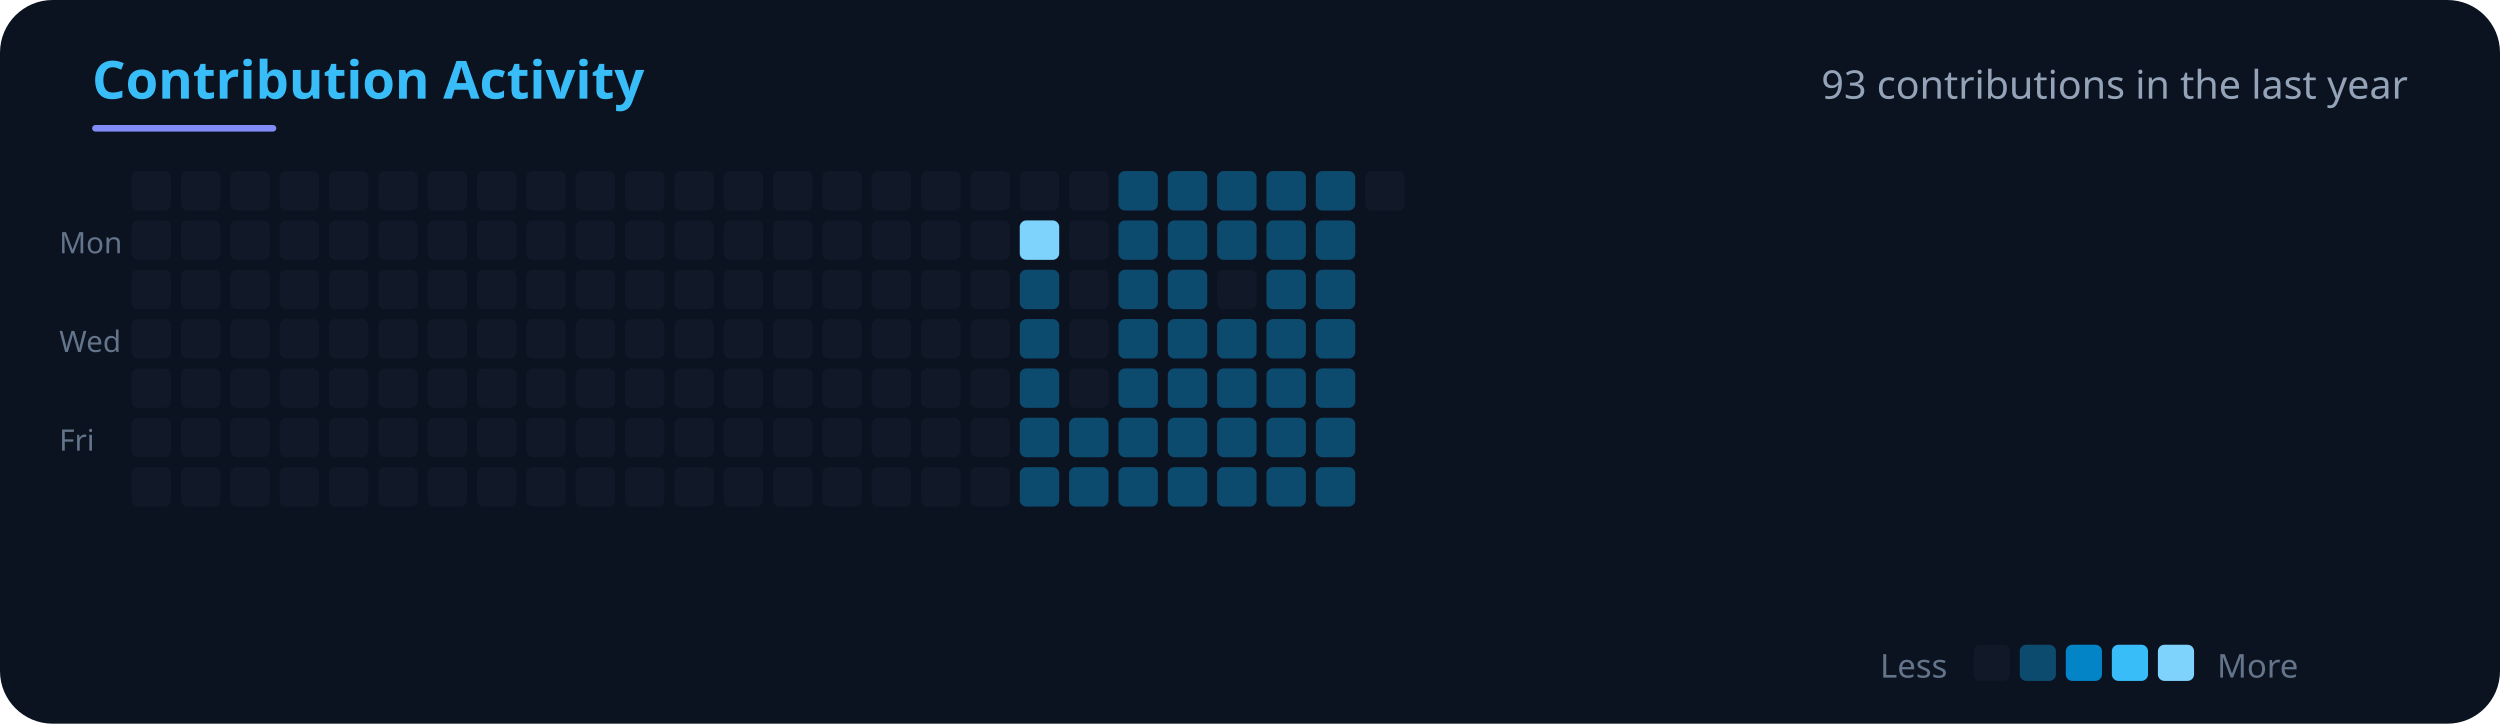
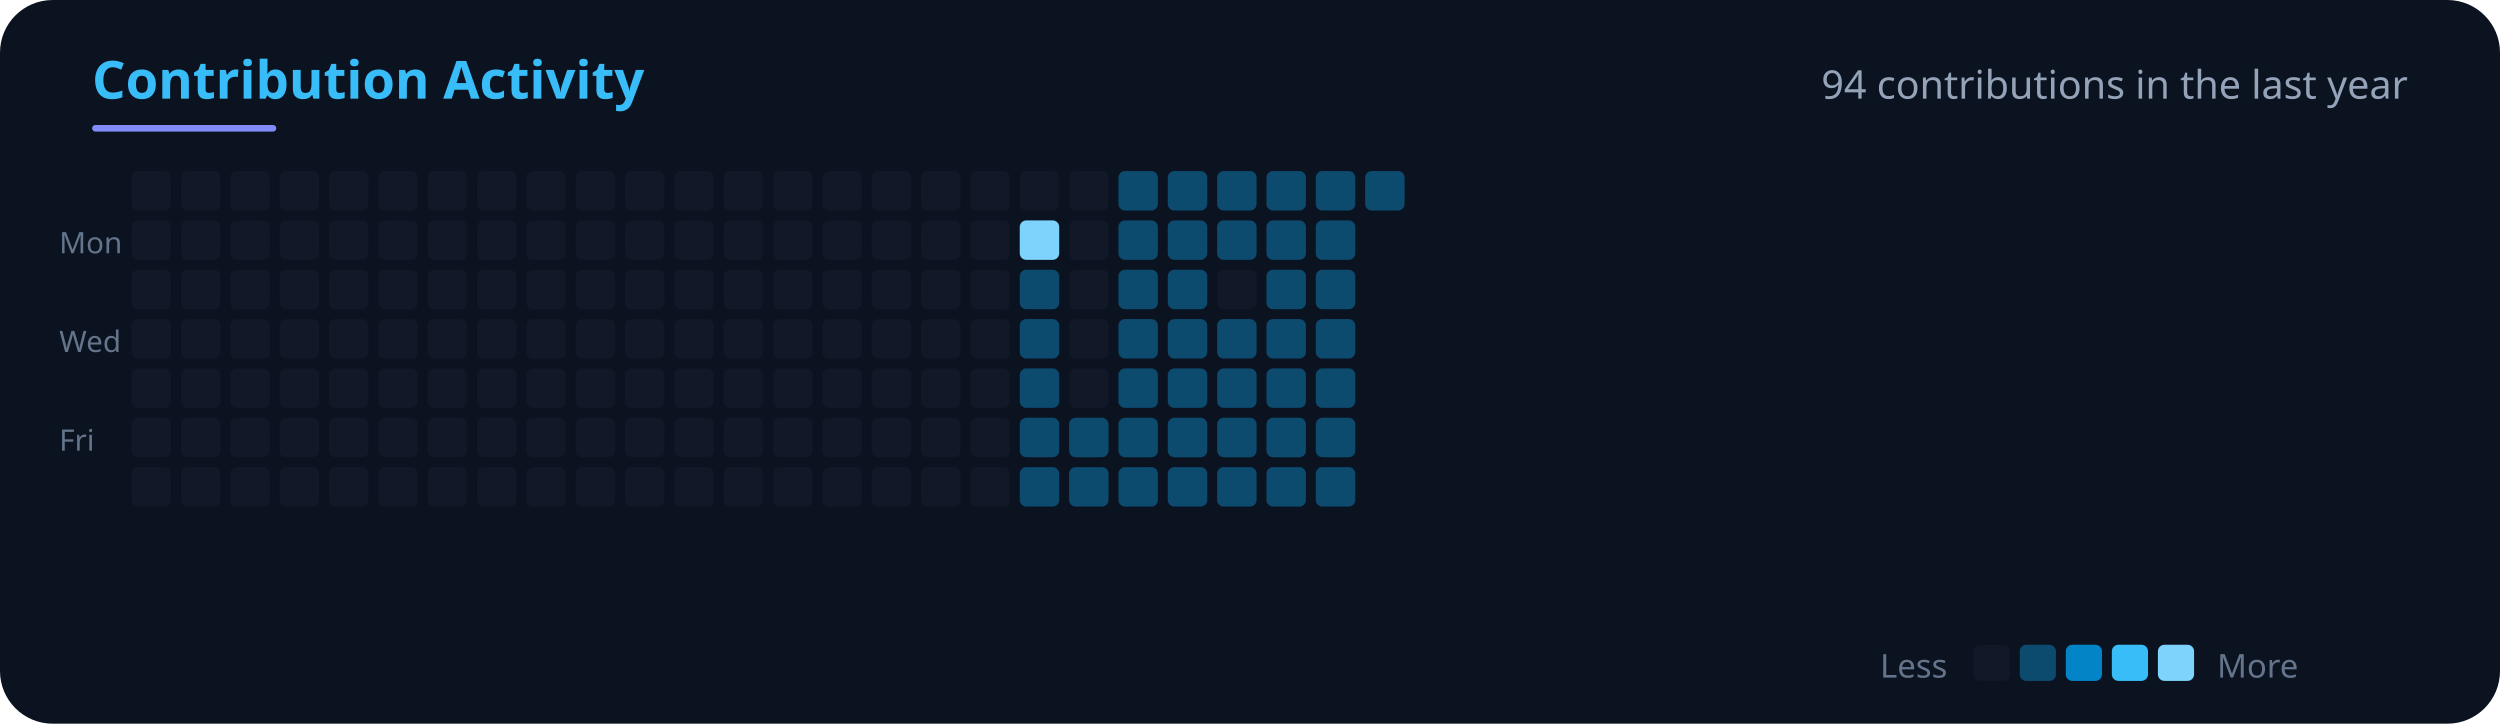
<svg xmlns="http://www.w3.org/2000/svg" width="760" height="220" viewBox="0 0 760 220" role="img">
  <rect width="100%" height="100%" rx="16" fill="#0B1220" />
  <text x="28" y="30" fill="#38BDF8" font-family="Segoe UI, Ubuntu, sans-serif" font-size="16" font-weight="700">Contribution Activity</text>
-   <text x="732" y="30" text-anchor="end" fill="#94A3B8" font-family="Segoe UI, Ubuntu, sans-serif" font-size="12">93 contributions in the last year</text>
+   <text x="732" y="30" text-anchor="end" fill="#94A3B8" font-family="Segoe UI, Ubuntu, sans-serif" font-size="12">94 contributions in the last year</text>
  <rect x="28" y="38" width="56" height="2" rx="1" fill="#818CF8" />
  <text x="18" y="77" fill="#64748B" font-family="Segoe UI, Ubuntu, sans-serif" font-size="9">Mon</text>
  <text x="18" y="107" fill="#64748B" font-family="Segoe UI, Ubuntu, sans-serif" font-size="9">Wed</text>
  <text x="18" y="137" fill="#64748B" font-family="Segoe UI, Ubuntu, sans-serif" font-size="9">Fri</text>
  <rect x="40" y="52" width="12" height="12" rx="2" fill="#111827" />
  <rect x="40" y="67" width="12" height="12" rx="2" fill="#111827" />
  <rect x="40" y="82" width="12" height="12" rx="2" fill="#111827" />
  <rect x="40" y="97" width="12" height="12" rx="2" fill="#111827" />
  <rect x="40" y="112" width="12" height="12" rx="2" fill="#111827" />
  <rect x="40" y="127" width="12" height="12" rx="2" fill="#111827" />
  <rect x="40" y="142" width="12" height="12" rx="2" fill="#111827" />
  <rect x="55" y="52" width="12" height="12" rx="2" fill="#111827" />
  <rect x="55" y="67" width="12" height="12" rx="2" fill="#111827" />
  <rect x="55" y="82" width="12" height="12" rx="2" fill="#111827" />
  <rect x="55" y="97" width="12" height="12" rx="2" fill="#111827" />
  <rect x="55" y="112" width="12" height="12" rx="2" fill="#111827" />
  <rect x="55" y="127" width="12" height="12" rx="2" fill="#111827" />
  <rect x="55" y="142" width="12" height="12" rx="2" fill="#111827" />
  <rect x="70" y="52" width="12" height="12" rx="2" fill="#111827" />
  <rect x="70" y="67" width="12" height="12" rx="2" fill="#111827" />
  <rect x="70" y="82" width="12" height="12" rx="2" fill="#111827" />
  <rect x="70" y="97" width="12" height="12" rx="2" fill="#111827" />
  <rect x="70" y="112" width="12" height="12" rx="2" fill="#111827" />
  <rect x="70" y="127" width="12" height="12" rx="2" fill="#111827" />
  <rect x="70" y="142" width="12" height="12" rx="2" fill="#111827" />
  <rect x="85" y="52" width="12" height="12" rx="2" fill="#111827" />
  <rect x="85" y="67" width="12" height="12" rx="2" fill="#111827" />
  <rect x="85" y="82" width="12" height="12" rx="2" fill="#111827" />
  <rect x="85" y="97" width="12" height="12" rx="2" fill="#111827" />
  <rect x="85" y="112" width="12" height="12" rx="2" fill="#111827" />
  <rect x="85" y="127" width="12" height="12" rx="2" fill="#111827" />
  <rect x="85" y="142" width="12" height="12" rx="2" fill="#111827" />
  <rect x="100" y="52" width="12" height="12" rx="2" fill="#111827" />
  <rect x="100" y="67" width="12" height="12" rx="2" fill="#111827" />
  <rect x="100" y="82" width="12" height="12" rx="2" fill="#111827" />
  <rect x="100" y="97" width="12" height="12" rx="2" fill="#111827" />
  <rect x="100" y="112" width="12" height="12" rx="2" fill="#111827" />
  <rect x="100" y="127" width="12" height="12" rx="2" fill="#111827" />
  <rect x="100" y="142" width="12" height="12" rx="2" fill="#111827" />
  <rect x="115" y="52" width="12" height="12" rx="2" fill="#111827" />
  <rect x="115" y="67" width="12" height="12" rx="2" fill="#111827" />
  <rect x="115" y="82" width="12" height="12" rx="2" fill="#111827" />
  <rect x="115" y="97" width="12" height="12" rx="2" fill="#111827" />
  <rect x="115" y="112" width="12" height="12" rx="2" fill="#111827" />
  <rect x="115" y="127" width="12" height="12" rx="2" fill="#111827" />
  <rect x="115" y="142" width="12" height="12" rx="2" fill="#111827" />
  <rect x="130" y="52" width="12" height="12" rx="2" fill="#111827" />
  <rect x="130" y="67" width="12" height="12" rx="2" fill="#111827" />
  <rect x="130" y="82" width="12" height="12" rx="2" fill="#111827" />
  <rect x="130" y="97" width="12" height="12" rx="2" fill="#111827" />
  <rect x="130" y="112" width="12" height="12" rx="2" fill="#111827" />
  <rect x="130" y="127" width="12" height="12" rx="2" fill="#111827" />
  <rect x="130" y="142" width="12" height="12" rx="2" fill="#111827" />
  <rect x="145" y="52" width="12" height="12" rx="2" fill="#111827" />
  <rect x="145" y="67" width="12" height="12" rx="2" fill="#111827" />
  <rect x="145" y="82" width="12" height="12" rx="2" fill="#111827" />
  <rect x="145" y="97" width="12" height="12" rx="2" fill="#111827" />
  <rect x="145" y="112" width="12" height="12" rx="2" fill="#111827" />
  <rect x="145" y="127" width="12" height="12" rx="2" fill="#111827" />
  <rect x="145" y="142" width="12" height="12" rx="2" fill="#111827" />
  <rect x="160" y="52" width="12" height="12" rx="2" fill="#111827" />
  <rect x="160" y="67" width="12" height="12" rx="2" fill="#111827" />
  <rect x="160" y="82" width="12" height="12" rx="2" fill="#111827" />
  <rect x="160" y="97" width="12" height="12" rx="2" fill="#111827" />
  <rect x="160" y="112" width="12" height="12" rx="2" fill="#111827" />
  <rect x="160" y="127" width="12" height="12" rx="2" fill="#111827" />
  <rect x="160" y="142" width="12" height="12" rx="2" fill="#111827" />
  <rect x="175" y="52" width="12" height="12" rx="2" fill="#111827" />
  <rect x="175" y="67" width="12" height="12" rx="2" fill="#111827" />
  <rect x="175" y="82" width="12" height="12" rx="2" fill="#111827" />
  <rect x="175" y="97" width="12" height="12" rx="2" fill="#111827" />
  <rect x="175" y="112" width="12" height="12" rx="2" fill="#111827" />
  <rect x="175" y="127" width="12" height="12" rx="2" fill="#111827" />
  <rect x="175" y="142" width="12" height="12" rx="2" fill="#111827" />
  <rect x="190" y="52" width="12" height="12" rx="2" fill="#111827" />
  <rect x="190" y="67" width="12" height="12" rx="2" fill="#111827" />
  <rect x="190" y="82" width="12" height="12" rx="2" fill="#111827" />
  <rect x="190" y="97" width="12" height="12" rx="2" fill="#111827" />
  <rect x="190" y="112" width="12" height="12" rx="2" fill="#111827" />
  <rect x="190" y="127" width="12" height="12" rx="2" fill="#111827" />
  <rect x="190" y="142" width="12" height="12" rx="2" fill="#111827" />
  <rect x="205" y="52" width="12" height="12" rx="2" fill="#111827" />
  <rect x="205" y="67" width="12" height="12" rx="2" fill="#111827" />
  <rect x="205" y="82" width="12" height="12" rx="2" fill="#111827" />
  <rect x="205" y="97" width="12" height="12" rx="2" fill="#111827" />
  <rect x="205" y="112" width="12" height="12" rx="2" fill="#111827" />
  <rect x="205" y="127" width="12" height="12" rx="2" fill="#111827" />
  <rect x="205" y="142" width="12" height="12" rx="2" fill="#111827" />
  <rect x="220" y="52" width="12" height="12" rx="2" fill="#111827" />
  <rect x="220" y="67" width="12" height="12" rx="2" fill="#111827" />
  <rect x="220" y="82" width="12" height="12" rx="2" fill="#111827" />
  <rect x="220" y="97" width="12" height="12" rx="2" fill="#111827" />
  <rect x="220" y="112" width="12" height="12" rx="2" fill="#111827" />
  <rect x="220" y="127" width="12" height="12" rx="2" fill="#111827" />
  <rect x="220" y="142" width="12" height="12" rx="2" fill="#111827" />
  <rect x="235" y="52" width="12" height="12" rx="2" fill="#111827" />
  <rect x="235" y="67" width="12" height="12" rx="2" fill="#111827" />
  <rect x="235" y="82" width="12" height="12" rx="2" fill="#111827" />
  <rect x="235" y="97" width="12" height="12" rx="2" fill="#111827" />
  <rect x="235" y="112" width="12" height="12" rx="2" fill="#111827" />
  <rect x="235" y="127" width="12" height="12" rx="2" fill="#111827" />
  <rect x="235" y="142" width="12" height="12" rx="2" fill="#111827" />
  <rect x="250" y="52" width="12" height="12" rx="2" fill="#111827" />
  <rect x="250" y="67" width="12" height="12" rx="2" fill="#111827" />
  <rect x="250" y="82" width="12" height="12" rx="2" fill="#111827" />
  <rect x="250" y="97" width="12" height="12" rx="2" fill="#111827" />
  <rect x="250" y="112" width="12" height="12" rx="2" fill="#111827" />
  <rect x="250" y="127" width="12" height="12" rx="2" fill="#111827" />
  <rect x="250" y="142" width="12" height="12" rx="2" fill="#111827" />
  <rect x="265" y="52" width="12" height="12" rx="2" fill="#111827" />
  <rect x="265" y="67" width="12" height="12" rx="2" fill="#111827" />
  <rect x="265" y="82" width="12" height="12" rx="2" fill="#111827" />
  <rect x="265" y="97" width="12" height="12" rx="2" fill="#111827" />
  <rect x="265" y="112" width="12" height="12" rx="2" fill="#111827" />
  <rect x="265" y="127" width="12" height="12" rx="2" fill="#111827" />
  <rect x="265" y="142" width="12" height="12" rx="2" fill="#111827" />
  <rect x="280" y="52" width="12" height="12" rx="2" fill="#111827" />
  <rect x="280" y="67" width="12" height="12" rx="2" fill="#111827" />
  <rect x="280" y="82" width="12" height="12" rx="2" fill="#111827" />
  <rect x="280" y="97" width="12" height="12" rx="2" fill="#111827" />
  <rect x="280" y="112" width="12" height="12" rx="2" fill="#111827" />
  <rect x="280" y="127" width="12" height="12" rx="2" fill="#111827" />
  <rect x="280" y="142" width="12" height="12" rx="2" fill="#111827" />
  <rect x="295" y="52" width="12" height="12" rx="2" fill="#111827" />
  <rect x="295" y="67" width="12" height="12" rx="2" fill="#111827" />
  <rect x="295" y="82" width="12" height="12" rx="2" fill="#111827" />
  <rect x="295" y="97" width="12" height="12" rx="2" fill="#111827" />
  <rect x="295" y="112" width="12" height="12" rx="2" fill="#111827" />
  <rect x="295" y="127" width="12" height="12" rx="2" fill="#111827" />
  <rect x="295" y="142" width="12" height="12" rx="2" fill="#111827" />
  <rect x="310" y="52" width="12" height="12" rx="2" fill="#111827" />
  <rect x="310" y="67" width="12" height="12" rx="2" fill="#7DD3FC" />
  <rect x="310" y="82" width="12" height="12" rx="2" fill="#0C4A6E" />
  <rect x="310" y="97" width="12" height="12" rx="2" fill="#0C4A6E" />
  <rect x="310" y="112" width="12" height="12" rx="2" fill="#0C4A6E" />
  <rect x="310" y="127" width="12" height="12" rx="2" fill="#0C4A6E" />
  <rect x="310" y="142" width="12" height="12" rx="2" fill="#0C4A6E" />
  <rect x="325" y="52" width="12" height="12" rx="2" fill="#111827" />
  <rect x="325" y="67" width="12" height="12" rx="2" fill="#111827" />
  <rect x="325" y="82" width="12" height="12" rx="2" fill="#111827" />
  <rect x="325" y="97" width="12" height="12" rx="2" fill="#111827" />
  <rect x="325" y="112" width="12" height="12" rx="2" fill="#111827" />
  <rect x="325" y="127" width="12" height="12" rx="2" fill="#0C4A6E" />
  <rect x="325" y="142" width="12" height="12" rx="2" fill="#0C4A6E" />
  <rect x="340" y="52" width="12" height="12" rx="2" fill="#0C4A6E" />
  <rect x="340" y="67" width="12" height="12" rx="2" fill="#0C4A6E" />
  <rect x="340" y="82" width="12" height="12" rx="2" fill="#0C4A6E" />
  <rect x="340" y="97" width="12" height="12" rx="2" fill="#0C4A6E" />
  <rect x="340" y="112" width="12" height="12" rx="2" fill="#0C4A6E" />
  <rect x="340" y="127" width="12" height="12" rx="2" fill="#0C4A6E" />
  <rect x="340" y="142" width="12" height="12" rx="2" fill="#0C4A6E" />
  <rect x="355" y="52" width="12" height="12" rx="2" fill="#0C4A6E" />
  <rect x="355" y="67" width="12" height="12" rx="2" fill="#0C4A6E" />
  <rect x="355" y="82" width="12" height="12" rx="2" fill="#0C4A6E" />
  <rect x="355" y="97" width="12" height="12" rx="2" fill="#0C4A6E" />
  <rect x="355" y="112" width="12" height="12" rx="2" fill="#0C4A6E" />
  <rect x="355" y="127" width="12" height="12" rx="2" fill="#0C4A6E" />
  <rect x="355" y="142" width="12" height="12" rx="2" fill="#0C4A6E" />
  <rect x="370" y="52" width="12" height="12" rx="2" fill="#0C4A6E" />
  <rect x="370" y="67" width="12" height="12" rx="2" fill="#0C4A6E" />
  <rect x="370" y="82" width="12" height="12" rx="2" fill="#111827" />
  <rect x="370" y="97" width="12" height="12" rx="2" fill="#0C4A6E" />
  <rect x="370" y="112" width="12" height="12" rx="2" fill="#0C4A6E" />
  <rect x="370" y="127" width="12" height="12" rx="2" fill="#0C4A6E" />
  <rect x="370" y="142" width="12" height="12" rx="2" fill="#0C4A6E" />
  <rect x="385" y="52" width="12" height="12" rx="2" fill="#0C4A6E" />
  <rect x="385" y="67" width="12" height="12" rx="2" fill="#0C4A6E" />
  <rect x="385" y="82" width="12" height="12" rx="2" fill="#0C4A6E" />
  <rect x="385" y="97" width="12" height="12" rx="2" fill="#0C4A6E" />
  <rect x="385" y="112" width="12" height="12" rx="2" fill="#0C4A6E" />
  <rect x="385" y="127" width="12" height="12" rx="2" fill="#0C4A6E" />
  <rect x="385" y="142" width="12" height="12" rx="2" fill="#0C4A6E" />
  <rect x="400" y="52" width="12" height="12" rx="2" fill="#0C4A6E" />
  <rect x="400" y="67" width="12" height="12" rx="2" fill="#0C4A6E" />
  <rect x="400" y="82" width="12" height="12" rx="2" fill="#0C4A6E" />
  <rect x="400" y="97" width="12" height="12" rx="2" fill="#0C4A6E" />
  <rect x="400" y="112" width="12" height="12" rx="2" fill="#0C4A6E" />
  <rect x="400" y="127" width="12" height="12" rx="2" fill="#0C4A6E" />
  <rect x="400" y="142" width="12" height="12" rx="2" fill="#0C4A6E" />
-   <rect x="415" y="52" width="12" height="12" rx="2" fill="#111827" />
+   <rect x="415" y="52" width="12" height="12" rx="2" fill="#0C4A6E" />
  <text x="592" y="206" text-anchor="end" fill="#64748B" font-size="10" font-family="Segoe UI, Ubuntu, sans-serif">Less</text>
  <rect x="600" y="196" width="11" height="11" rx="2" fill="#111827" />
  <rect x="614" y="196" width="11" height="11" rx="2" fill="#0C4A6E" />
  <rect x="628" y="196" width="11" height="11" rx="2" fill="#0284C7" />
  <rect x="642" y="196" width="11" height="11" rx="2" fill="#38BDF8" />
  <rect x="656" y="196" width="11" height="11" rx="2" fill="#7DD3FC" />
  <text x="674" y="206" fill="#64748B" font-size="10" font-family="Segoe UI, Ubuntu, sans-serif">More</text>
</svg>
